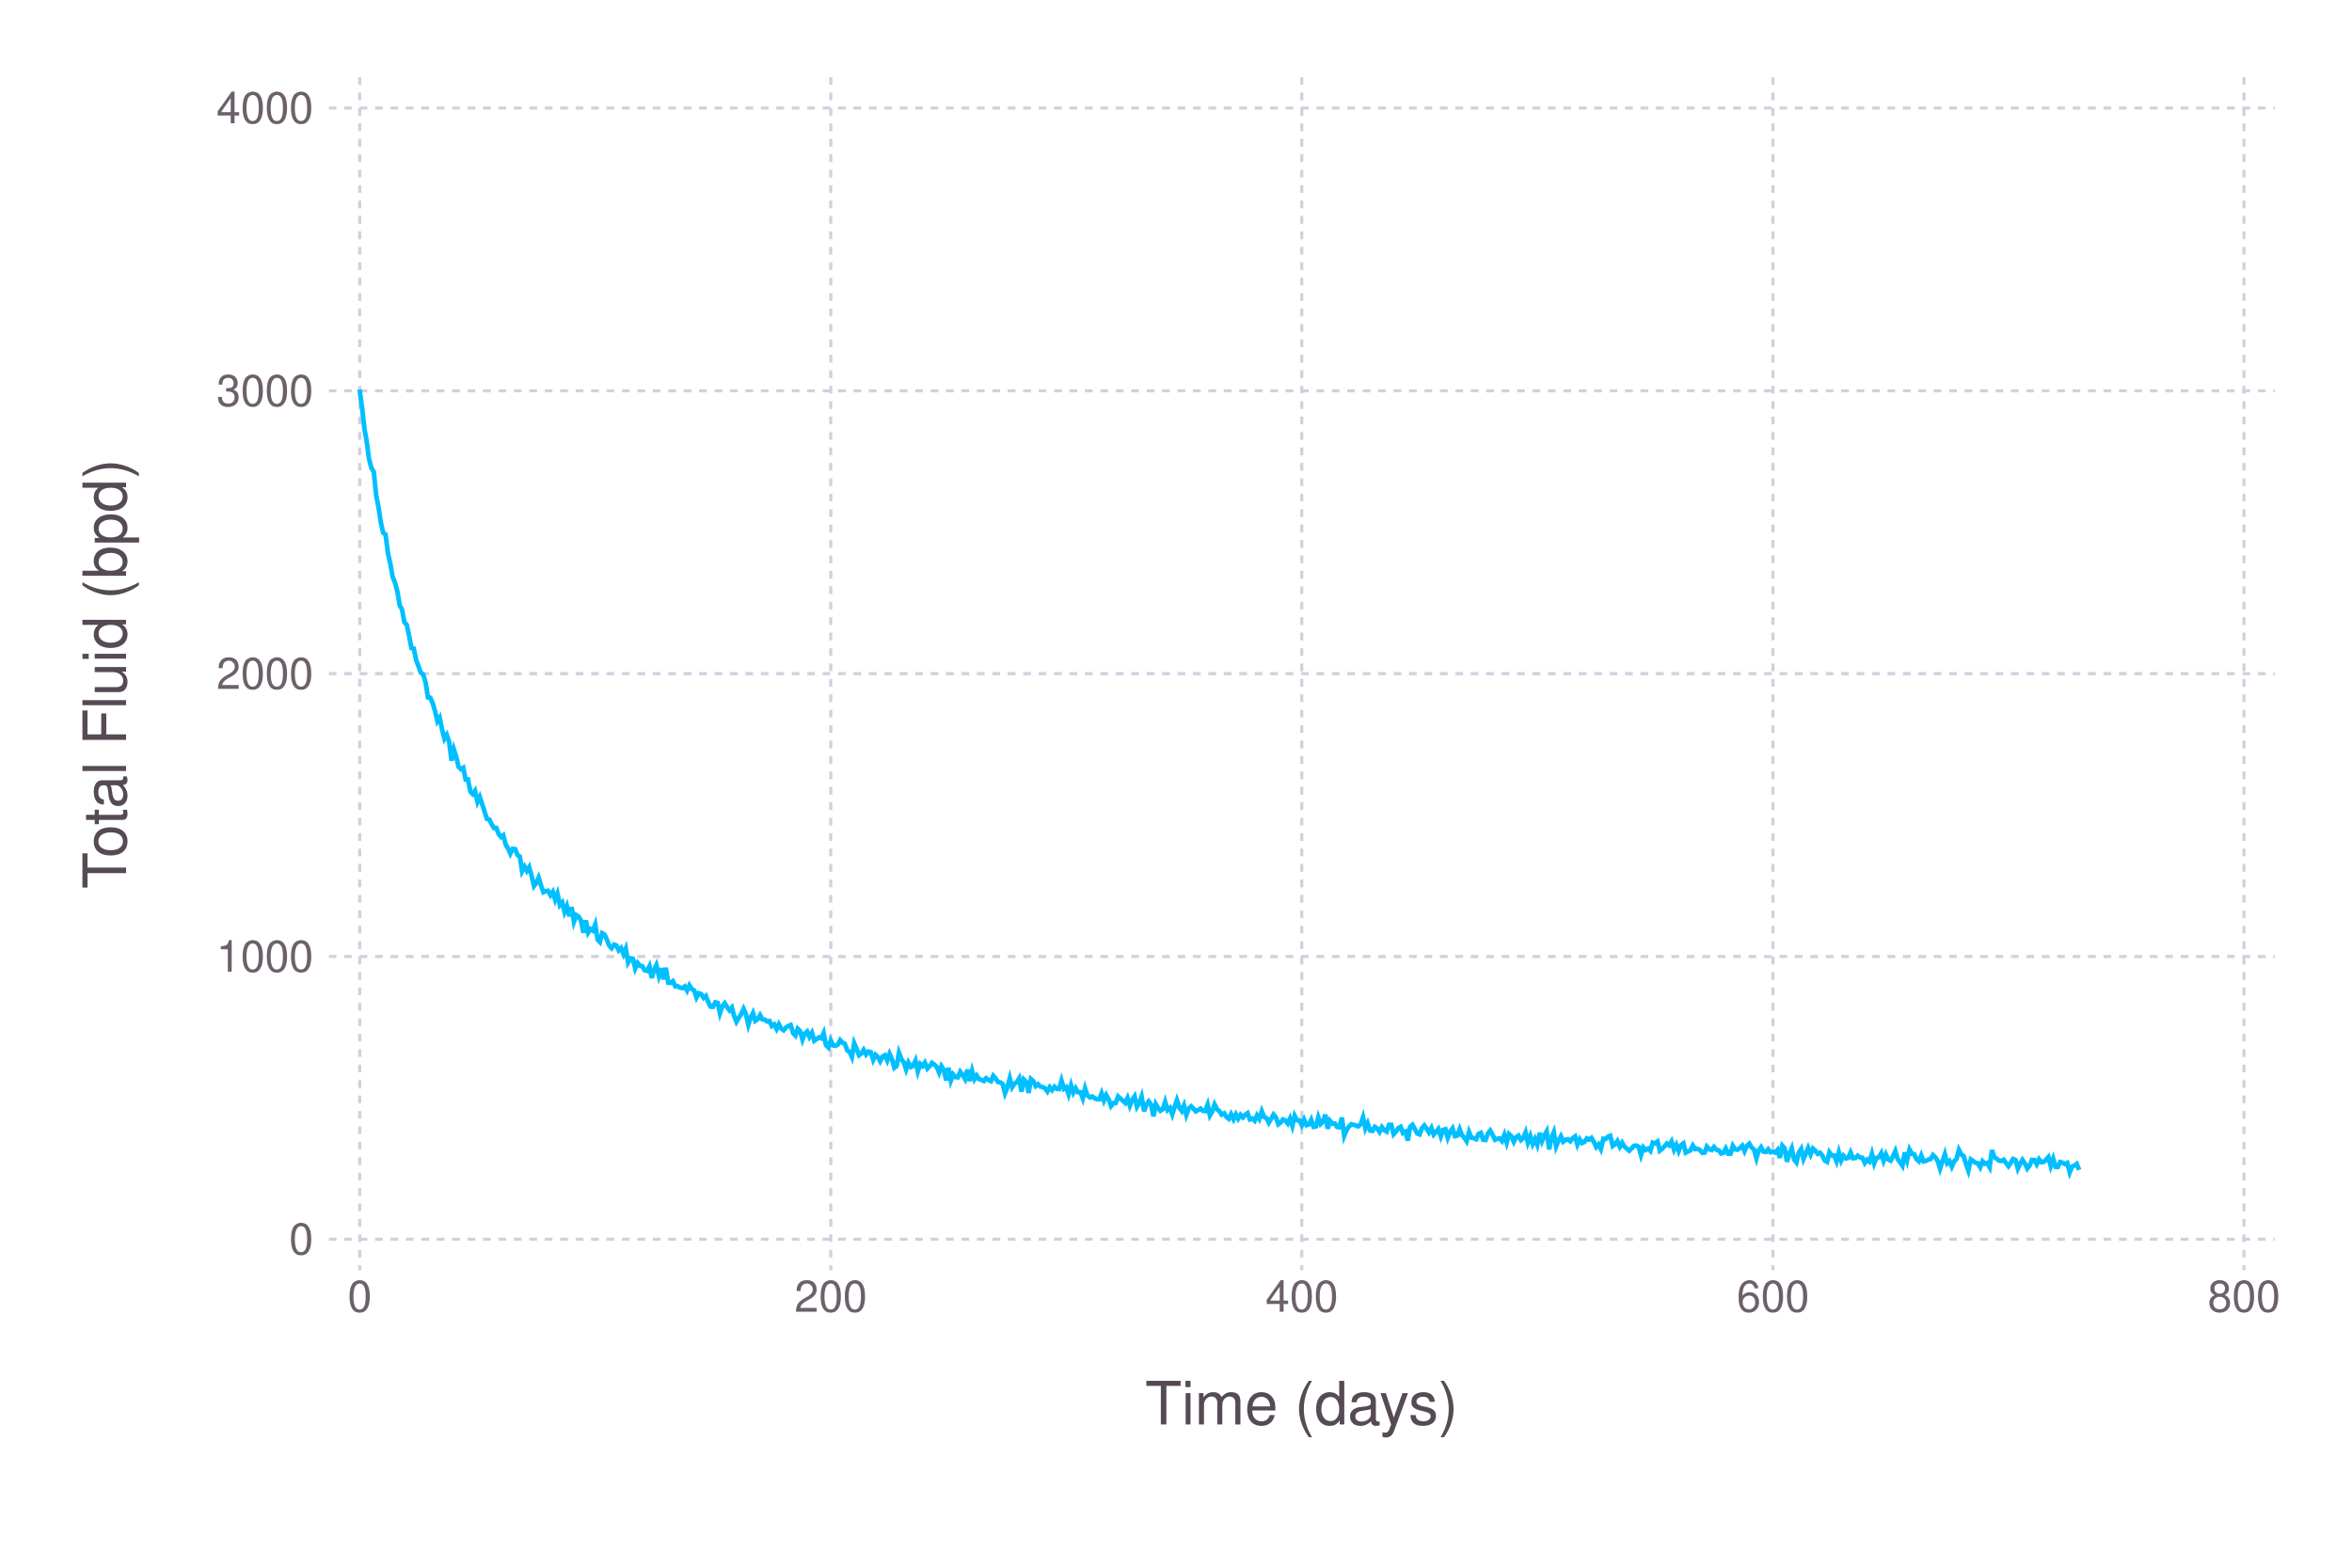
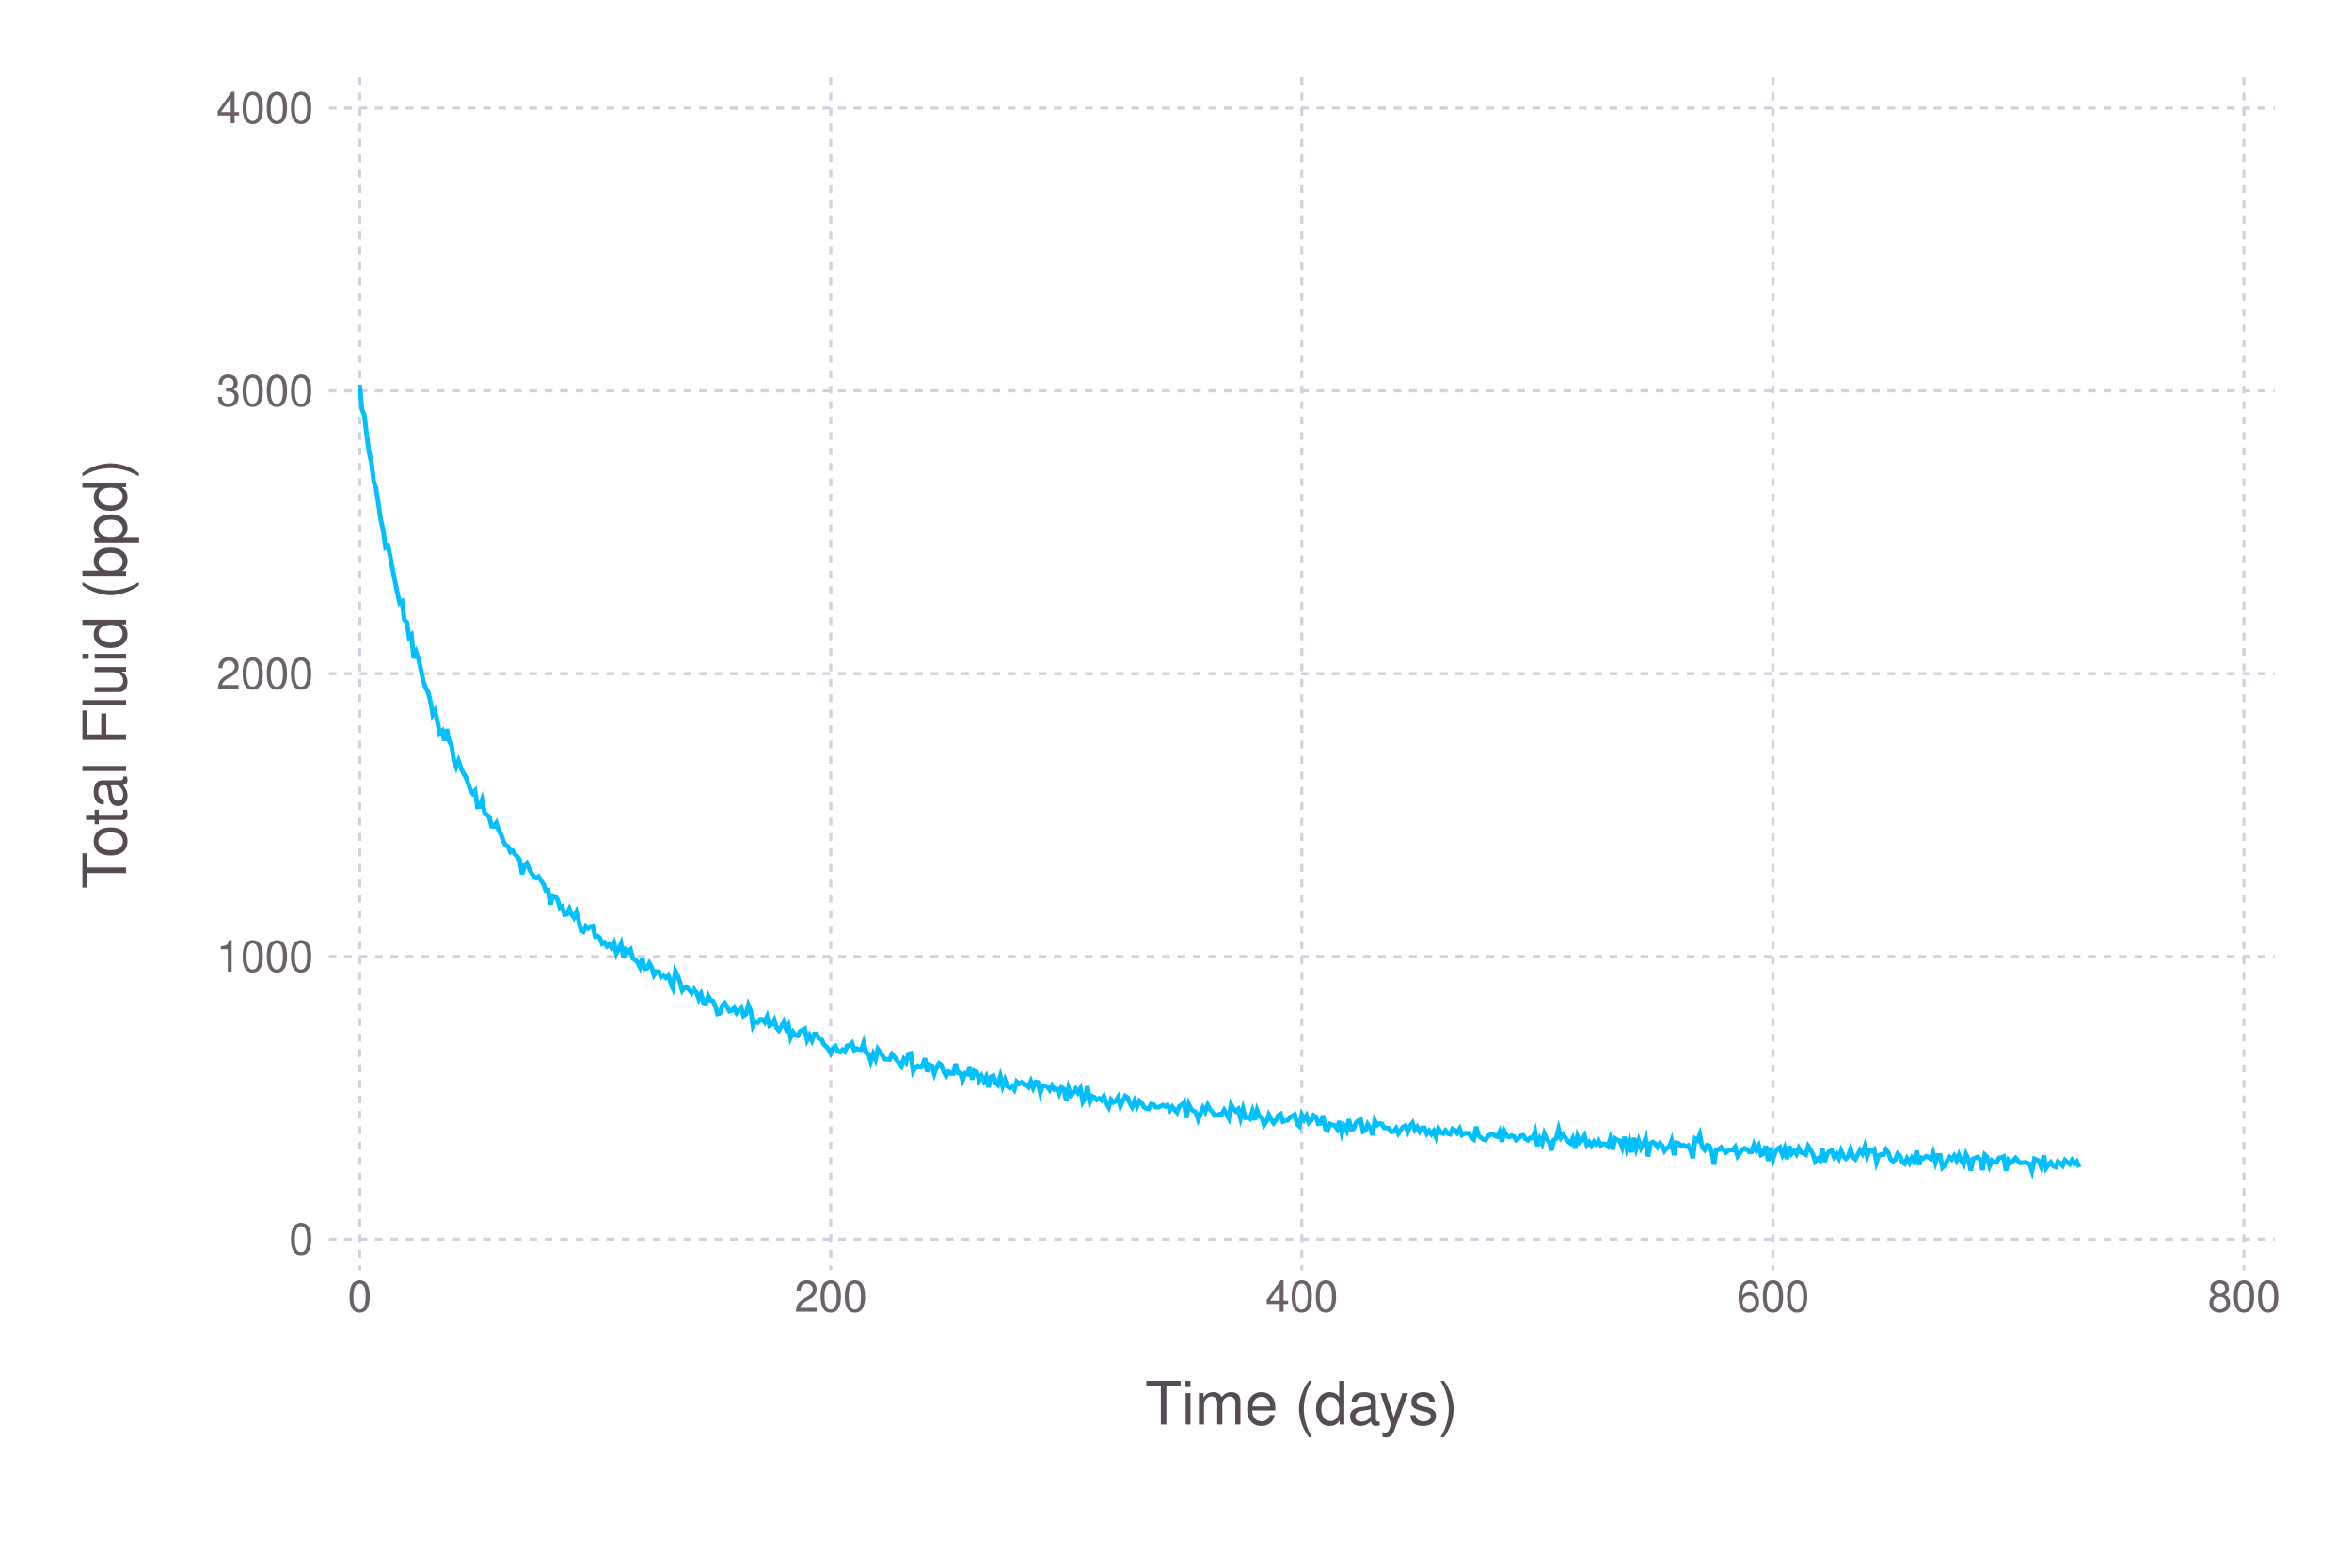
<svg xmlns="http://www.w3.org/2000/svg" version="1.2" width="152.4mm" height="101.6mm" viewBox="0 0 152.4 101.6" stroke="none" fill="#000000" stroke-width="0.3" font-size="3.88">
  <defs>
    <marker id="arrow" markerWidth="15" markerHeight="7" refX="5" refY="3.5" orient="auto" markerUnits="strokeWidth">
      <path d="M0,0 L15,3.5 L0,7 z" stroke="context-stroke" fill="context-stroke" />
    </marker>
  </defs>
-   <g class="plotroot xscalable yscalable" id="img-686b85c9-1">
-     <g font-size="3.88" font-family="'PT Sans','Helvetica Neue','Helvetica',sans-serif" fill="#564A55" stroke="#000000" stroke-opacity="0.000" id="img-686b85c9-2">
+   <g class="plotroot xscalable yscalable" id="img-c2535f35-1">
+     <g font-size="3.88" font-family="'PT Sans','Helvetica Neue','Helvetica',sans-serif" fill="#564A55" stroke="#000000" stroke-opacity="0.000" id="img-c2535f35-2">
      <g transform="translate(84.35,89.99)">
        <g class="primitive">
          <text text-anchor="middle" dy="0.6em">Time (days)</text>
        </g>
      </g>
    </g>
-     <g class="guide xlabels" font-size="2.82" font-family="'PT Sans Caption','Helvetica Neue','Helvetica',sans-serif" fill="#6C606B" id="img-686b85c9-3">
+     <g class="guide xlabels" font-size="2.82" font-family="'PT Sans Caption','Helvetica Neue','Helvetica',sans-serif" fill="#6C606B" id="img-c2535f35-3">
      <g transform="translate(23.31,83.32)">
        <g class="primitive">
          <text text-anchor="middle" dy="0.6em">0</text>
        </g>
      </g>
      <g transform="translate(53.83,83.32)">
        <g class="primitive">
          <text text-anchor="middle" dy="0.6em">200</text>
        </g>
      </g>
      <g transform="translate(84.35,83.32)">
        <g class="primitive">
          <text text-anchor="middle" dy="0.6em">400</text>
        </g>
      </g>
      <g transform="translate(114.88,83.32)">
        <g class="primitive">
          <text text-anchor="middle" dy="0.6em">600</text>
        </g>
      </g>
      <g transform="translate(145.4,83.32)">
        <g class="primitive">
          <text text-anchor="middle" dy="0.6em">800</text>
        </g>
      </g>
    </g>
-     <g clip-path="url(#img-686b85c9-4)">
-       <g id="img-686b85c9-5">
-         <g pointer-events="visible" fill="#000000" fill-opacity="0.000" stroke="#000000" stroke-opacity="0.000" class="guide background" id="img-686b85c9-6">
-           <g transform="translate(84.35,43.66)" id="img-686b85c9-7">
+     <g clip-path="url(#img-c2535f35-4)">
+       <g id="img-c2535f35-5">
+         <g pointer-events="visible" fill="#000000" fill-opacity="0.000" stroke="#000000" stroke-opacity="0.000" class="guide background" id="img-c2535f35-6">
+           <g transform="translate(84.35,43.66)" id="img-c2535f35-7">
            <path d="M-63.05,-38.66 L 63.05 -38.66 63.05 38.66 -63.05 38.66 z" class="primitive" />
          </g>
        </g>
-         <g class="guide ygridlines xfixed" stroke-dasharray="0.5,0.5" stroke-width="0.2" stroke="#D0D0E0" id="img-686b85c9-8">
-           <g transform="translate(84.35,80.31)" id="img-686b85c9-9">
+         <g class="guide ygridlines xfixed" stroke-dasharray="0.5,0.5" stroke-width="0.2" stroke="#D0D0E0" id="img-c2535f35-8">
+           <g transform="translate(84.35,80.31)" id="img-c2535f35-9">
            <path fill="none" d="M-63.05,0 L 63.05 0" class="primitive" />
          </g>
-           <g transform="translate(84.35,61.99)" id="img-686b85c9-10">
+           <g transform="translate(84.35,61.99)" id="img-c2535f35-10">
            <path fill="none" d="M-63.05,0 L 63.05 0" class="primitive" />
          </g>
-           <g transform="translate(84.35,43.66)" id="img-686b85c9-11">
+           <g transform="translate(84.35,43.66)" id="img-c2535f35-11">
            <path fill="none" d="M-63.05,0 L 63.05 0" class="primitive" />
          </g>
-           <g transform="translate(84.35,25.33)" id="img-686b85c9-12">
+           <g transform="translate(84.35,25.33)" id="img-c2535f35-12">
            <path fill="none" d="M-63.05,0 L 63.05 0" class="primitive" />
          </g>
-           <g transform="translate(84.35,7)" id="img-686b85c9-13">
+           <g transform="translate(84.35,7)" id="img-c2535f35-13">
            <path fill="none" d="M-63.05,0 L 63.05 0" class="primitive" />
          </g>
        </g>
-         <g class="guide xgridlines yfixed" stroke-dasharray="0.5,0.5" stroke-width="0.2" stroke="#D0D0E0" id="img-686b85c9-14">
-           <g transform="translate(23.31,43.66)" id="img-686b85c9-15">
+         <g class="guide xgridlines yfixed" stroke-dasharray="0.5,0.5" stroke-width="0.2" stroke="#D0D0E0" id="img-c2535f35-14">
+           <g transform="translate(23.31,43.66)" id="img-c2535f35-15">
            <path fill="none" d="M0,-38.66 L 0 38.66" class="primitive" />
          </g>
-           <g transform="translate(53.83,43.66)" id="img-686b85c9-16">
+           <g transform="translate(53.83,43.66)" id="img-c2535f35-16">
            <path fill="none" d="M0,-38.66 L 0 38.66" class="primitive" />
          </g>
-           <g transform="translate(84.35,43.66)" id="img-686b85c9-17">
+           <g transform="translate(84.35,43.66)" id="img-c2535f35-17">
            <path fill="none" d="M0,-38.66 L 0 38.66" class="primitive" />
          </g>
-           <g transform="translate(114.88,43.66)" id="img-686b85c9-18">
+           <g transform="translate(114.88,43.66)" id="img-c2535f35-18">
            <path fill="none" d="M0,-38.66 L 0 38.66" class="primitive" />
          </g>
-           <g transform="translate(145.4,43.66)" id="img-686b85c9-19">
+           <g transform="translate(145.4,43.66)" id="img-c2535f35-19">
            <path fill="none" d="M0,-38.66 L 0 38.66" class="primitive" />
          </g>
        </g>
-         <g class="plotpanel" id="img-686b85c9-20">
-           <g stroke-width="0.3" fill="#000000" fill-opacity="0.000" class="geometry" id="img-686b85c9-21">
-             <g class="color_LCHab{Float32}(70.0f0,60.0f0,240.0f0)" stroke-dasharray="none" stroke="#00BFFF" id="img-686b85c9-22">
-               <g transform="translate(79.01,68.5)" id="img-686b85c9-23">
-                 <path fill="none" d="M-55.71,-43.26 L -55.55 -42.09 -55.4 -40.74 -55.25 -39.9 -55.1 -38.76 -54.94 -38.16 -54.79 -37.93 -54.64 -36.43 -54.48 -35.6 -54.33 -34.62 -54.18 -33.97 -54.03 -33.87 -53.87 -32.64 -53.72 -31.97 -53.57 -31.12 -53.42 -30.75 -53.26 -30.16 -53.11 -29.27 -52.96 -29 -52.81 -28.18 -52.65 -28 -52.5 -27.29 -52.35 -26.5 -52.2 -26.47 -52.04 -25.71 -51.89 -25.31 -51.74 -24.9 -51.59 -24.79 -51.43 -24.26 -51.28 -23.3 -51.13 -23.28 -50.97 -22.92 -50.82 -22.41 -50.67 -21.76 -50.52 -21.99 -50.36 -21.19 -50.21 -20.62 -50.06 -20.87 -49.91 -20.43 -49.75 -19.2 -49.6 -19.93 -49.45 -19.47 -49.3 -18.81 -49.14 -18.65 -48.99 -18.74 -48.84 -17.98 -48.69 -17.99 -48.53 -17.2 -48.38 -17.04 -48.23 -17.25 -48.07 -16.53 -47.92 -16.85 -47.77 -16.39 -47.62 -15.92 -47.46 -15.43 -47.31 -15.4 -47.16 -15.1 -47.01 -14.84 -46.85 -14.84 -46.7 -14.45 -46.55 -14.26 -46.4 -14.37 -46.24 -13.76 -46.09 -13.51 -45.94 -13.18 -45.79 -13.49 -45.63 -13.47 -45.48 -13.09 -45.33 -12.99 -45.18 -12.04 -45.02 -12.34 -44.87 -12.06 -44.72 -12.3 -44.56 -11.72 -44.41 -11.08 -44.26 -11.28 -44.11 -11.62 -43.95 -11.09 -43.8 -10.68 -43.65 -10.75 -43.5 -10.77 -43.34 -10.48 -43.19 -10.7 -43.04 -10.2 -42.89 -10.59 -42.73 -9.84 -42.58 -10.01 -42.43 -9.4 -42.28 -9.78 -42.12 -9.12 -41.97 -9.71 -41.82 -8.76 -41.66 -9.19 -41.51 -9.09 -41.36 -8.83 -41.21 -8.05 -41.05 -8.85 -40.9 -8.06 -40.75 -8.29 -40.6 -8.19 -40.44 -8.59 -40.29 -7.61 -40.14 -7.45 -39.99 -8.02 -39.83 -7.92 -39.68 -7.58 -39.53 -7.21 -39.38 -7.05 -39.22 -7.28 -39.07 -7.22 -38.92 -6.91 -38.77 -7.06 -38.61 -6.67 -38.46 -7.02 -38.31 -6.12 -38.15 -6.39 -38 -6.36 -37.85 -5.74 -37.7 -6.09 -37.54 -5.91 -37.39 -5.88 -37.24 -5.62 -37.09 -5.58 -36.93 -5.88 -36.78 -5.12 -36.63 -5.64 -36.48 -5.95 -36.32 -5.26 -36.17 -5.75 -36.02 -5.03 -35.87 -5.78 -35.71 -4.81 -35.56 -4.8 -35.41 -4.91 -35.25 -4.57 -35.1 -4.59 -34.95 -4.49 -34.8 -4.46 -34.64 -4.57 -34.49 -4.3 -34.34 -4.64 -34.19 -4.41 -34.03 -4.31 -33.88 -3.85 -33.73 -4.13 -33.58 -4.08 -33.42 -3.83 -33.27 -3.95 -33.12 -3.56 -32.97 -3.26 -32.81 -3.25 -32.66 -3.54 -32.51 -3.5 -32.36 -2.83 -32.2 -3.3 -32.05 -3.48 -31.9 -3.23 -31.74 -3.02 -31.59 -3.2 -31.44 -2.65 -31.29 -2.28 -31.13 -2.55 -30.98 -2.79 -30.83 -3.12 -30.68 -2.78 -30.52 -2.08 -30.37 -2.56 -30.22 -2.85 -30.07 -2.34 -29.91 -2.45 -29.76 -2.71 -29.61 -2.43 -29.46 -2.42 -29.3 -2.3 -29.15 -2.33 -29 -2 -28.84 -2.11 -28.69 -1.81 -28.54 -2.12 -28.39 -1.84 -28.23 -1.73 -28.08 -1.91 -27.93 -2.01 -27.78 -2.07 -27.62 -1.55 -27.47 -1.39 -27.32 -1.83 -27.17 -1.68 -27.01 -1.12 -26.86 -1.52 -26.71 -1.65 -26.56 -1.3 -26.4 -1.57 -26.25 -1.05 -26.1 -1.15 -25.95 -1.27 -25.79 -1.21 -25.64 -1.55 -25.49 -0.77 -25.33 -0.61 -25.18 -1.07 -25.03 -0.75 -24.88 -0.72 -24.72 -0.8 -24.57 -1.09 -24.42 -0.92 -24.27 -0.86 -24.11 -0.42 -23.96 -0.33 -23.81 0 -23.66 -0.89 -23.5 -0.52 -23.35 -0.11 -23.2 -0.22 -23.05 -0.46 -22.89 -0.16 -22.74 -0.35 -22.59 -0.31 -22.43 0.19 -22.28 -0.14 -22.13 -0 -21.98 0.28 -21.82 -0.03 -21.67 -0.11 -21.52 0.23 -21.37 -0.2 -21.21 0.16 -21.06 0.7 -20.91 0.58 -20.76 -0.27 -20.6 0.15 -20.45 0.35 -20.3 0.81 -20.15 0.36 -19.99 0.65 -19.84 0.57 -19.69 0.24 -19.54 0.94 -19.38 0.45 -19.23 0.59 -19.08 0.37 -18.92 0.75 -18.77 0.6 -18.62 0.38 -18.47 0.49 -18.31 0.65 -18.16 1.01 -18.01 0.59 -17.86 0.83 -17.7 1.52 -17.55 0.7 -17.4 1.53 -17.25 1.13 -17.09 1.31 -16.94 1.32 -16.79 0.96 -16.64 1.16 -16.48 1.43 -16.33 0.82 -16.18 1.56 -16.02 0.9 -15.87 1.44 -15.72 1.21 -15.57 1.44 -15.41 1.48 -15.26 1.56 -15.11 1.38 -14.96 1.5 -14.8 1.57 -14.65 1.22 -14.5 1.38 -14.35 1.62 -14.19 1.65 -14.04 1.75 -13.89 2.35 -13.74 1.97 -13.58 1.38 -13.43 1.96 -13.28 1.73 -13.13 1.64 -12.97 1.39 -12.82 2.25 -12.67 1.46 -12.51 1.62 -12.36 2.33 -12.21 1.43 -12.06 1.56 -11.9 1.89 -11.75 1.77 -11.6 1.92 -11.45 1.95 -11.29 2.04 -11.14 2.24 -10.99 1.96 -10.84 2.15 -10.68 1.93 -10.53 2.07 -10.38 2.08 -10.23 1.53 -10.07 2.06 -9.92 1.96 -9.77 2.42 -9.61 1.83 -9.46 2.31 -9.31 2.03 -9.16 2.29 -9 2.29 -8.85 2.68 -8.7 2.04 -8.55 2.49 -8.39 2.62 -8.24 2.56 -8.09 2.67 -7.94 2.74 -7.78 2.74 -7.63 2.36 -7.48 2.83 -7.33 2.47 -7.17 2.75 -7.02 3.18 -6.87 2.99 -6.72 2.99 -6.56 2.56 -6.41 2.7 -6.26 2.83 -6.1 2.98 -5.95 2.66 -5.8 3.16 -5.65 2.79 -5.49 2.55 -5.34 3.23 -5.19 2.98 -5.04 2.57 -4.88 3.52 -4.73 3.09 -4.58 2.88 -4.43 3.08 -4.27 3.85 -4.12 3.06 -3.97 3.31 -3.82 3.49 -3.66 3.38 -3.51 2.91 -3.36 3.44 -3.2 3.3 -3.05 3.72 -2.9 3.25 -2.75 2.8 -2.59 3.29 -2.44 3.5 -2.29 3.14 -2.14 3.76 -1.98 3.34 -1.83 3.2 -1.68 3.35 -1.53 3.53 -1.37 3.44 -1.22 3.35 -1.07 3.49 -0.92 3.51 -0.76 3.09 -0.61 3.79 -0.46 3.53 -0.31 3.08 -0.15 3.39 0 3.51 0.15 3.74 0.31 3.65 0.46 3.89 0.61 4.01 0.76 3.71 0.92 4.04 1.07 3.72 1.22 4 1.37 3.75 1.53 3.92 1.68 3.75 1.83 3.64 1.98 4.05 2.14 3.99 2.29 4.13 2.44 3.79 2.59 4.02 2.75 3.52 2.9 3.89 3.05 3.96 3.2 4.26 3.36 3.99 3.51 3.73 3.66 3.91 3.82 4.36 3.97 4.25 4.12 4.05 4.27 4.11 4.43 4.31 4.58 3.99 4.73 4.47 4.88 3.81 5.04 4.1 5.19 4.11 5.34 4.42 5.49 4.06 5.65 4.42 5.8 4.37 5.95 4.07 6.1 4.53 6.26 4.5 6.41 3.91 6.56 4.34 6.72 4.19 6.87 3.74 7.02 4.65 7.17 4.14 7.33 4.33 7.48 4.31 7.63 4.54 7.78 4.55 7.94 3.93 8.09 5.11 8.24 4.74 8.39 4.52 8.55 4.36 8.7 4.4 8.85 4.44 9 4.5 9.16 4.35 9.31 3.91 9.46 4.63 9.61 4.3 9.77 4.77 9.92 4.79 10.07 4.53 10.23 4.63 10.38 4.86 10.53 4.55 10.68 4.74 10.84 4.84 10.99 4.4 11.14 4.4 11.29 5.01 11.45 4.83 11.6 4.61 11.75 4.53 11.9 4.93 12.06 4.84 12.21 5.42 12.36 4.53 12.51 4.4 12.67 4.67 12.82 4.96 12.97 5.02 13.13 4.61 13.28 4.44 13.43 4.65 13.58 4.89 13.74 4.6 13.89 5.03 14.04 4.86 14.19 4.67 14.35 5.15 14.5 4.72 14.65 4.68 14.8 5.24 14.96 4.84 15.11 4.63 15.26 5.13 15.41 5.1 15.57 4.68 15.72 5.08 15.87 5.23 16.02 5.46 16.18 4.86 16.33 5.23 16.48 5.26 16.64 5.33 16.79 4.99 16.94 4.92 17.09 5.36 17.25 5.38 17.4 4.96 17.55 4.77 17.7 5.04 17.86 5.37 18.01 5.3 18.16 5.28 18.31 5.45 18.47 5.04 18.62 5.55 18.77 5 18.92 5.14 19.08 5.5 19.23 5.2 19.38 5.1 19.54 5.39 19.69 5.25 19.84 4.89 19.99 5.55 20.15 5.13 20.3 5.64 20.45 5.32 20.6 5.7 20.76 4.92 20.91 5.45 21.06 5.09 21.21 4.82 21.37 5.99 21.52 5.22 21.67 4.87 21.82 5.8 21.98 5.41 22.13 5.14 22.28 5.49 22.43 5.37 22.59 5.33 22.74 5.46 22.89 5.27 23.05 5.15 23.2 5.68 23.35 5.34 23.5 5.58 23.66 5.5 23.81 5.28 23.96 5.36 24.11 5.25 24.27 5.52 24.42 5.84 24.57 5.67 24.72 5.97 24.88 5.3 25.03 5.32 25.18 5.17 25.33 5.11 25.49 5.77 25.64 5.66 25.79 5.45 25.95 5.82 26.1 5.56 26.25 5.81 26.4 5.94 26.56 6.08 26.71 5.93 26.86 5.76 27.01 5.74 27.17 5.82 27.32 6.36 27.47 5.86 27.62 6.03 27.78 5.94 27.93 6.09 28.08 5.55 28.23 5.6 28.39 5.48 28.54 6.07 28.69 5.95 28.84 5.8 29 5.61 29.15 5.73 29.3 5.48 29.46 6.01 29.61 5.7 29.76 6.1 29.91 5.72 30.07 5.6 30.22 6.2 30.37 6.12 30.52 6.06 30.68 5.74 30.83 5.97 30.98 5.95 31.13 6.02 31.29 6.21 31.44 6.2 31.59 5.81 31.74 5.98 31.9 6.03 32.05 5.83 32.2 6.01 32.36 6.05 32.51 6.26 32.66 6.22 32.81 5.93 32.97 6.27 33.12 6.27 33.27 5.76 33.42 5.99 33.58 6.01 33.73 5.9 33.88 5.75 34.03 6.11 34.19 5.75 34.34 5.62 34.49 5.87 34.64 5.99 34.8 6.57 34.95 6.06 35.1 5.85 35.25 6.13 35.41 6.16 35.56 5.98 35.71 6.18 35.87 6.14 36.02 6.2 36.17 6.02 36.32 6.54 36.48 5.75 36.63 5.92 36.78 6.79 36.93 6.3 37.09 5.92 37.24 6.65 37.39 6.84 37.54 6.21 37.7 5.96 37.85 6.61 38 6.27 38.15 5.9 38.31 6.31 38.46 5.94 38.61 6.07 38.77 6.28 38.92 6.21 39.07 6.39 39.22 6.71 39.38 6.8 39.53 6.18 39.68 6.38 39.83 6.39 39.99 6.77 40.14 6.18 40.29 6.71 40.44 6.4 40.6 6.58 40.75 6.54 40.9 6.19 41.05 6.56 41.21 6.55 41.36 6.4 41.51 6.51 41.66 6.53 41.82 6.87 41.97 6.66 42.12 6.78 42.28 6.27 42.43 6.9 42.58 6.54 42.73 6.5 42.89 6.23 43.04 6.73 43.19 6.32 43.34 6.64 43.5 6.72 43.65 6.43 43.8 6.1 43.95 6.62 44.11 6.82 44.26 7.05 44.41 6.19 44.56 6.7 44.72 6 44.87 6.28 45.02 6.3 45.18 6.63 45.33 6.76 45.48 6.38 45.63 6.77 45.79 6.73 45.94 6.65 46.09 6.61 46.24 6.36 46.4 6.52 46.55 6.75 46.7 7.24 46.85 6.77 47.01 6.3 47.16 6.89 47.31 6.75 47.46 7.11 47.62 6.75 47.77 6.6 47.92 6.02 48.07 6.32 48.23 6.43 48.38 6.93 48.53 7.36 48.69 6.64 48.84 6.74 48.99 6.86 49.14 6.88 49.3 7.15 49.45 6.76 49.6 6.92 49.75 6.87 49.91 7.15 50.06 6.04 50.21 6.49 50.36 6.59 50.52 6.72 50.67 6.74 50.82 6.66 50.97 6.87 51.13 7.08 51.28 6.86 51.43 6.61 51.59 6.68 51.74 7.24 51.89 6.92 52.04 6.67 52.2 6.92 52.35 7.23 52.5 7.04 52.65 6.67 52.81 6.68 52.96 6.95 53.11 6.63 53.26 6.82 53.42 6.8 53.57 6.65 53.72 6.49 53.87 7.07 54.03 6.6 54.18 7.12 54.33 7.13 54.48 6.81 54.64 6.86 54.79 6.94 54.94 6.87 55.1 7.48 55.25 7.11 55.4 7.04 55.55 6.93 55.71 7.32" class="primitive" />
+         <g class="plotpanel" id="img-c2535f35-20">
+           <g stroke-width="0.3" fill="#000000" fill-opacity="0.000" class="geometry" id="img-c2535f35-21">
+             <g class="color_LCHab{Float32}(70.0f0,60.0f0,240.0f0)" stroke-dasharray="none" stroke="#00BFFF" id="img-c2535f35-22">
+               <g transform="translate(79.01,68.47)" id="img-c2535f35-23">
+                 <path fill="none" d="M-55.71,-43.54 L -55.55 -41.92 -55.4 -41.56 -55.25 -40.29 -55.1 -39.19 -54.94 -38.48 -54.79 -37.25 -54.64 -36.81 -54.48 -35.77 -54.33 -34.74 -54.18 -34.11 -54.03 -33 -53.87 -33.11 -53.72 -32.39 -53.57 -31.56 -53.42 -30.82 -53.26 -30.03 -53.11 -29.4 -52.96 -29.5 -52.81 -28.31 -52.65 -28.15 -52.5 -27.17 -52.35 -27.32 -52.2 -25.81 -52.04 -26.19 -51.89 -25.76 -51.74 -25.08 -51.59 -24.36 -51.43 -23.9 -51.28 -23.64 -51.13 -23.07 -50.97 -22.18 -50.82 -22.42 -50.67 -21.73 -50.52 -20.94 -50.36 -21.1 -50.21 -20.47 -50.06 -21.22 -49.91 -20.45 -49.75 -20.16 -49.6 -19.18 -49.45 -18.77 -49.3 -19.16 -49.14 -18.7 -48.99 -18.37 -48.84 -18.14 -48.69 -17.72 -48.53 -17.28 -48.38 -17.05 -48.23 -17.22 -48.07 -16.17 -47.92 -16.2 -47.77 -16.63 -47.62 -15.81 -47.46 -15.67 -47.31 -15.53 -47.16 -14.93 -47.01 -14.91 -46.85 -15.14 -46.7 -14.66 -46.55 -14.41 -46.4 -13.96 -46.24 -13.68 -46.09 -13.62 -45.94 -13.25 -45.79 -13.33 -45.63 -13.08 -45.48 -12.96 -45.33 -12.72 -45.18 -11.81 -45.02 -12.39 -44.87 -12.53 -44.72 -12.16 -44.56 -11.86 -44.41 -11.67 -44.26 -11.56 -44.11 -11.66 -43.95 -11.4 -43.8 -11.18 -43.65 -10.76 -43.5 -10.77 -43.34 -9.85 -43.19 -10.41 -43.04 -10.37 -42.89 -10.19 -42.73 -9.65 -42.58 -9.72 -42.43 -9.19 -42.28 -9.22 -42.12 -9.57 -41.97 -9.22 -41.82 -9 -41.66 -9.35 -41.51 -8.77 -41.36 -8.17 -41.21 -8.09 -41.05 -8.44 -40.9 -8.3 -40.75 -8.43 -40.6 -8.46 -40.44 -7.77 -40.29 -7.8 -40.14 -7.68 -39.99 -7.3 -39.83 -7.39 -39.68 -7.14 -39.53 -7.27 -39.38 -7.03 -39.22 -7.34 -39.07 -6.67 -38.92 -6.98 -38.77 -7.31 -38.61 -6.38 -38.46 -6.91 -38.31 -6.76 -38.15 -6.92 -38 -6.34 -37.85 -6.27 -37.7 -6.11 -37.54 -5.79 -37.39 -6.34 -37.24 -5.68 -37.09 -5.71 -36.93 -6.04 -36.78 -5.78 -36.63 -5.27 -36.48 -5.5 -36.32 -5.49 -36.17 -5.15 -36.02 -5.26 -35.87 -5.1 -35.71 -5.26 -35.56 -4.82 -35.41 -4.46 -35.25 -5.54 -35.1 -5.24 -34.95 -4.81 -34.8 -4.27 -34.64 -4.5 -34.49 -4.5 -34.34 -4.3 -34.19 -4.1 -34.03 -4.37 -33.88 -4.13 -33.73 -3.73 -33.58 -4.05 -33.42 -3.48 -33.27 -3.45 -33.12 -3.91 -32.97 -3.64 -32.81 -3.59 -32.66 -3.27 -32.51 -2.76 -32.36 -2.8 -32.2 -3.32 -32.05 -3.46 -31.9 -3.23 -31.74 -2.93 -31.59 -2.97 -31.44 -3.16 -31.29 -2.82 -31.13 -3 -30.98 -3.16 -30.83 -2.63 -30.68 -2.73 -30.52 -3.33 -30.37 -2.98 -30.22 -1.98 -30.07 -2.27 -29.91 -2.19 -29.76 -2.4 -29.61 -2.4 -29.46 -2.21 -29.3 -2.58 -29.15 -2 -29 -2.08 -28.84 -2.36 -28.69 -1.85 -28.54 -1.68 -28.39 -1.92 -28.23 -2.24 -28.08 -1.8 -27.93 -2.05 -27.78 -1.22 -27.62 -1.57 -27.47 -1.36 -27.32 -1.33 -27.17 -1.63 -27.01 -1.71 -26.86 -1.79 -26.71 -1.06 -26.56 -1.36 -26.4 -1.03 -26.25 -1.45 -26.1 -1.45 -25.95 -1.18 -25.79 -1.13 -25.64 -0.79 -25.49 -0.66 -25.33 -0.47 -25.18 -0.21 -25.03 -0.55 -24.88 -0.66 -24.72 -0.34 -24.57 -0.28 -24.42 -0.43 -24.27 -0.31 -24.11 -0.7 -23.96 -0.73 -23.81 -0.87 -23.66 -0.41 -23.5 -0.51 -23.35 -0.44 -23.2 -0.43 -23.05 -0.9 -22.89 -0.24 -22.74 -0.16 -22.59 0.32 -22.43 -0.16 -22.28 0.18 -22.13 -0.48 -21.98 -0.27 -21.82 -0.04 -21.67 0.17 -21.52 0.19 -21.37 0.2 -21.21 -0.15 -21.06 0.02 -20.91 0.24 -20.76 0.41 -20.6 0.62 -20.45 0.18 -20.3 0.37 -20.15 -0.16 -19.99 -0.2 -19.84 0.96 -19.69 0.71 -19.54 0.61 -19.38 0.69 -19.23 0.57 -19.08 0.12 -18.92 1 -18.77 0.55 -18.62 0.61 -18.47 1.12 -18.31 0.67 -18.16 0.45 -18.01 0.56 -17.86 0.98 -17.7 1.27 -17.55 0.99 -17.4 1.11 -17.25 1.11 -17.09 0.48 -16.94 1.07 -16.79 1.07 -16.64 1.54 -16.48 1.1 -16.33 1.14 -16.18 0.66 -16.02 1.5 -15.87 0.91 -15.72 1.01 -15.57 1.55 -15.41 1.27 -15.26 1.59 -15.11 1.32 -14.96 2 -14.8 1.33 -14.65 1.26 -14.5 1.69 -14.35 1.84 -14.19 1.29 -14.04 1.93 -13.89 1.52 -13.74 1.93 -13.58 2.04 -13.43 1.92 -13.28 2.14 -13.13 1.64 -12.97 1.78 -12.82 1.68 -12.67 1.82 -12.51 1.83 -12.36 1.98 -12.21 1.62 -12.06 2.03 -11.9 1.66 -11.75 1.68 -11.6 2.36 -11.45 1.9 -11.29 1.9 -11.14 1.97 -10.99 2.17 -10.84 1.89 -10.68 2.14 -10.53 2.11 -10.38 2.42 -10.23 1.99 -10.07 2.12 -9.92 2.88 -9.77 2.05 -9.61 2.5 -9.46 2.34 -9.31 2.09 -9.16 2.34 -9 2.07 -8.85 2.94 -8.7 2.67 -8.55 1.93 -8.39 2.94 -8.24 2.58 -8.09 2.65 -7.94 2.81 -7.78 2.72 -7.63 2.84 -7.48 2.58 -7.33 2.99 -7.17 3.29 -7.02 2.8 -6.87 2.98 -6.72 2.89 -6.56 2.63 -6.41 3.22 -6.26 2.88 -6.1 2.57 -5.95 2.66 -5.8 3.03 -5.65 3.28 -5.49 2.87 -5.34 3.24 -5.19 2.88 -5.04 3.01 -4.88 3.28 -4.73 3.38 -4.58 3.4 -4.43 3.09 -4.27 3.12 -4.12 3.29 -3.97 3.29 -3.82 3.24 -3.66 3.15 -3.51 3.24 -3.36 3.15 -3.2 3.48 -3.05 3.26 -2.9 3.45 -2.75 3.62 -2.59 3.22 -2.44 3.15 -2.29 2.97 -2.14 3.98 -1.98 3.1 -1.83 3.41 -1.68 3.53 -1.53 3.61 -1.37 4.09 -1.22 3.71 -1.07 3.32 -0.92 3.58 -0.76 3.14 -0.61 3.42 -0.46 3.57 -0.31 3.82 -0.15 3.82 0 3.73 0.15 3.77 0.31 3.47 0.46 3.72 0.61 4 0.76 3.12 0.92 3.4 1.07 3.56 1.22 3.42 1.37 4 1.53 3.39 1.68 3.97 1.83 3.96 1.98 4.04 2.14 3.55 2.29 4.12 2.44 3.49 2.59 3.89 2.75 3.95 2.9 4.44 3.05 4.21 3.2 3.78 3.36 4.09 3.51 4.32 3.66 4.15 3.82 3.82 3.97 3.73 4.12 4.22 4.27 4.16 4.43 4.13 4.58 3.93 4.73 3.86 4.88 3.77 5.04 4.38 5.19 4.52 5.34 3.78 5.49 4.09 5.65 3.83 5.8 4.28 5.95 4.14 6.1 3.82 6.26 3.91 6.41 4.36 6.56 4.34 6.72 3.83 6.87 4.7 7.02 4.78 7.17 4.38 7.33 4.44 7.48 4.47 7.63 4.7 7.78 4.19 7.94 4.97 8.09 4.53 8.24 4.81 8.39 4.07 8.55 4.74 8.7 4.68 8.85 4.31 9 4.16 9.16 4.11 9.31 4.86 9.46 4.78 9.61 4.39 9.77 4.62 9.92 5.1 10.07 4.16 10.23 4.44 10.38 4.34 10.53 4.37 10.68 4.62 10.84 4.63 10.99 4.66 11.14 4.89 11.29 4.86 11.45 4.66 11.6 4.99 11.75 4.76 11.9 4.57 12.06 4.49 12.21 4.87 12.36 4.51 12.51 4.31 12.67 4.76 12.82 4.56 12.97 4.86 13.13 4.63 13.28 4.63 13.43 5 13.58 4.81 13.74 5.04 13.89 4.83 14.04 5.22 14.19 4.67 14.35 4.94 14.5 5 14.65 4.8 14.8 4.99 14.96 5.04 15.11 4.7 15.26 4.78 15.41 4.96 15.57 4.69 15.72 5.09 15.87 5 16.02 4.97 16.18 4.98 16.33 5.26 16.48 5.37 16.64 4.55 16.79 5.14 16.94 5.25 17.09 5.37 17.25 5.42 17.4 5.16 17.55 5.07 17.7 5.04 17.86 5.14 18.01 5.19 18.16 4.88 18.31 5.52 18.47 4.87 18.62 5.16 18.77 5.22 18.92 5.13 19.08 5.18 19.23 5.41 19.38 5.31 19.54 5.14 19.69 5.11 19.84 5.35 19.99 5.43 20.15 5.27 20.3 5.28 20.45 4.87 20.6 5.81 20.76 5.34 20.91 5.65 21.06 5.01 21.21 5.35 21.37 5.55 21.52 6.08 21.67 5.41 21.82 5.32 21.98 4.69 22.13 5.26 22.28 5.07 22.43 5.27 22.59 5.5 22.74 5.62 22.89 5.32 23.05 5.96 23.2 5.18 23.35 5.56 23.5 5.44 23.66 5.15 23.81 5.74 23.96 5.55 24.11 5.79 24.27 5.52 24.42 5.7 24.57 5.47 24.72 5.77 24.88 5.65 25.03 5.69 25.18 5.83 25.33 5.34 25.49 6.03 25.64 5.32 25.79 5.42 25.95 5.47 26.1 5.88 26.25 5.21 26.4 5.97 26.56 5.48 26.71 6.21 26.86 5.27 27.01 5.97 27.17 5.46 27.32 5.93 27.47 5.66 27.62 5.29 27.78 6.48 27.93 5.64 28.08 5.54 28.23 5.64 28.39 5.87 28.54 5.63 28.69 5.77 28.84 6.12 29 5.93 29.15 5.88 29.3 5.47 29.46 6.39 29.61 5.59 29.76 5.63 29.91 5.8 30.07 5.74 30.22 5.84 30.37 5.77 30.52 6.06 30.68 6.59 30.83 5.34 30.98 5.44 31.13 5.06 31.29 5.89 31.44 6.05 31.59 5.75 31.74 5.79 31.9 6.17 32.05 7.01 32.2 6.04 32.36 6.03 32.51 5.89 32.66 6.04 32.81 6.23 32.97 6.1 33.12 6.05 33.27 6.07 33.42 5.87 33.58 6.46 33.73 6.27 33.88 6.04 34.03 5.95 34.19 6.03 34.34 6.19 34.49 6.18 34.64 5.72 34.8 6.09 34.95 5.79 35.1 6.38 35.25 6.3 35.41 5.8 35.56 6.76 35.71 5.9 35.87 6.66 36.02 6.19 36.17 5.99 36.32 5.89 36.48 6.35 36.63 5.96 36.78 6.64 36.93 5.82 37.09 6.3 37.24 6.13 37.39 6.33 37.54 5.94 37.7 6.22 37.85 6.28 38 6.36 38.15 5.82 38.31 6.07 38.46 6.35 38.61 6.8 38.77 6.62 38.92 6.74 39.07 5.99 39.22 6.83 39.38 6.31 39.53 6.15 39.68 6.1 39.83 6.51 39.99 6.31 40.14 6.59 40.29 6.12 40.44 6.47 40.6 6.62 40.75 6.46 40.9 6.01 41.05 6.51 41.21 6.65 41.36 6.36 41.51 6.07 41.66 6.29 41.82 5.84 41.97 6.48 42.12 6.07 42.28 6.14 42.43 6.03 42.58 6.86 42.73 6.42 42.89 6.35 43.04 6.36 43.19 6.03 43.34 6.22 43.5 6.68 43.65 6.79 43.8 6.69 43.95 6.31 44.11 6.46 44.26 6.85 44.41 6.95 44.56 6.61 44.72 6.9 44.87 6.58 45.02 6.81 45.18 6.1 45.33 7.02 45.48 6.56 45.63 6.6 45.79 6.47 45.94 6.52 46.09 6.64 46.24 6.24 46.4 6.87 46.55 6.42 46.7 6.41 46.85 7.2 47.01 7.06 47.16 6.74 47.31 6.52 47.46 6.67 47.62 6.43 47.77 6.74 47.92 6.37 48.07 6.73 48.23 6.99 48.38 6.35 48.53 6.65 48.69 7.39 48.84 6.64 48.99 6.57 49.14 6.52 49.3 6.7 49.45 7.36 49.6 6.38 49.75 6.52 49.91 7.1 50.06 6.74 50.21 6.85 50.36 6.86 50.52 6.57 50.67 6.55 50.82 6.49 50.97 7.41 51.13 6.72 51.28 6.89 51.43 6.76 51.59 6.58 51.74 6.75 51.89 6.9 52.04 6.88 52.2 6.86 52.35 6.9 52.5 6.97 52.65 7.41 52.81 6.63 52.96 6.69 53.11 6.79 53.26 7.18 53.42 6.41 53.57 7.23 53.72 7.02 53.87 6.85 54.03 7.09 54.18 7.16 54.33 6.81 54.48 6.93 54.64 7.08 54.79 6.72 54.94 6.87 55.1 6.98 55.25 6.72 55.4 6.95 55.55 6.81 55.71 7.18" class="primitive" />
              </g>
            </g>
          </g>
        </g>
      </g>
    </g>
-     <g class="guide ylabels" font-size="2.82" font-family="'PT Sans Caption','Helvetica Neue','Helvetica',sans-serif" fill="#6C606B" id="img-686b85c9-24">
-       <g transform="translate(20.3,80.31)" id="img-686b85c9-25">
+     <g class="guide ylabels" font-size="2.82" font-family="'PT Sans Caption','Helvetica Neue','Helvetica',sans-serif" fill="#6C606B" id="img-c2535f35-24">
+       <g transform="translate(20.3,80.31)" id="img-c2535f35-25">
        <g class="primitive">
          <text text-anchor="end" dy="0.35em">0</text>
        </g>
      </g>
-       <g transform="translate(20.3,61.99)" id="img-686b85c9-26">
+       <g transform="translate(20.3,61.99)" id="img-c2535f35-26">
        <g class="primitive">
          <text text-anchor="end" dy="0.35em">1000</text>
        </g>
      </g>
-       <g transform="translate(20.3,43.66)" id="img-686b85c9-27">
+       <g transform="translate(20.3,43.66)" id="img-c2535f35-27">
        <g class="primitive">
          <text text-anchor="end" dy="0.35em">2000</text>
        </g>
      </g>
-       <g transform="translate(20.3,25.33)" id="img-686b85c9-28">
+       <g transform="translate(20.3,25.33)" id="img-c2535f35-28">
        <g class="primitive">
          <text text-anchor="end" dy="0.35em">3000</text>
        </g>
      </g>
-       <g transform="translate(20.3,7)" id="img-686b85c9-29">
+       <g transform="translate(20.3,7)" id="img-c2535f35-29">
        <g class="primitive">
          <text text-anchor="end" dy="0.35em">4000</text>
        </g>
      </g>
    </g>
-     <g font-size="3.88" font-family="'PT Sans','Helvetica Neue','Helvetica',sans-serif" fill="#564A55" stroke="#000000" stroke-opacity="0.000" id="img-686b85c9-30">
-       <g transform="translate(8.81,41.66)" id="img-686b85c9-31">
+     <g font-size="3.88" font-family="'PT Sans','Helvetica Neue','Helvetica',sans-serif" fill="#564A55" stroke="#000000" stroke-opacity="0.000" id="img-c2535f35-30">
+       <g transform="translate(8.81,41.66)" id="img-c2535f35-31">
        <g class="primitive">
          <text text-anchor="middle" dy="0.35em" transform="rotate(-90,0, 2)">Total Fluid (bpd)</text>
        </g>
      </g>
    </g>
  </g>
  <defs>
-     <clipPath id="img-686b85c9-4">
+     <clipPath id="img-c2535f35-4">
      <path d="M21.31,5 L 147.4 5 147.4 82.32 21.31 82.32" />
    </clipPath>
  </defs>
</svg>
